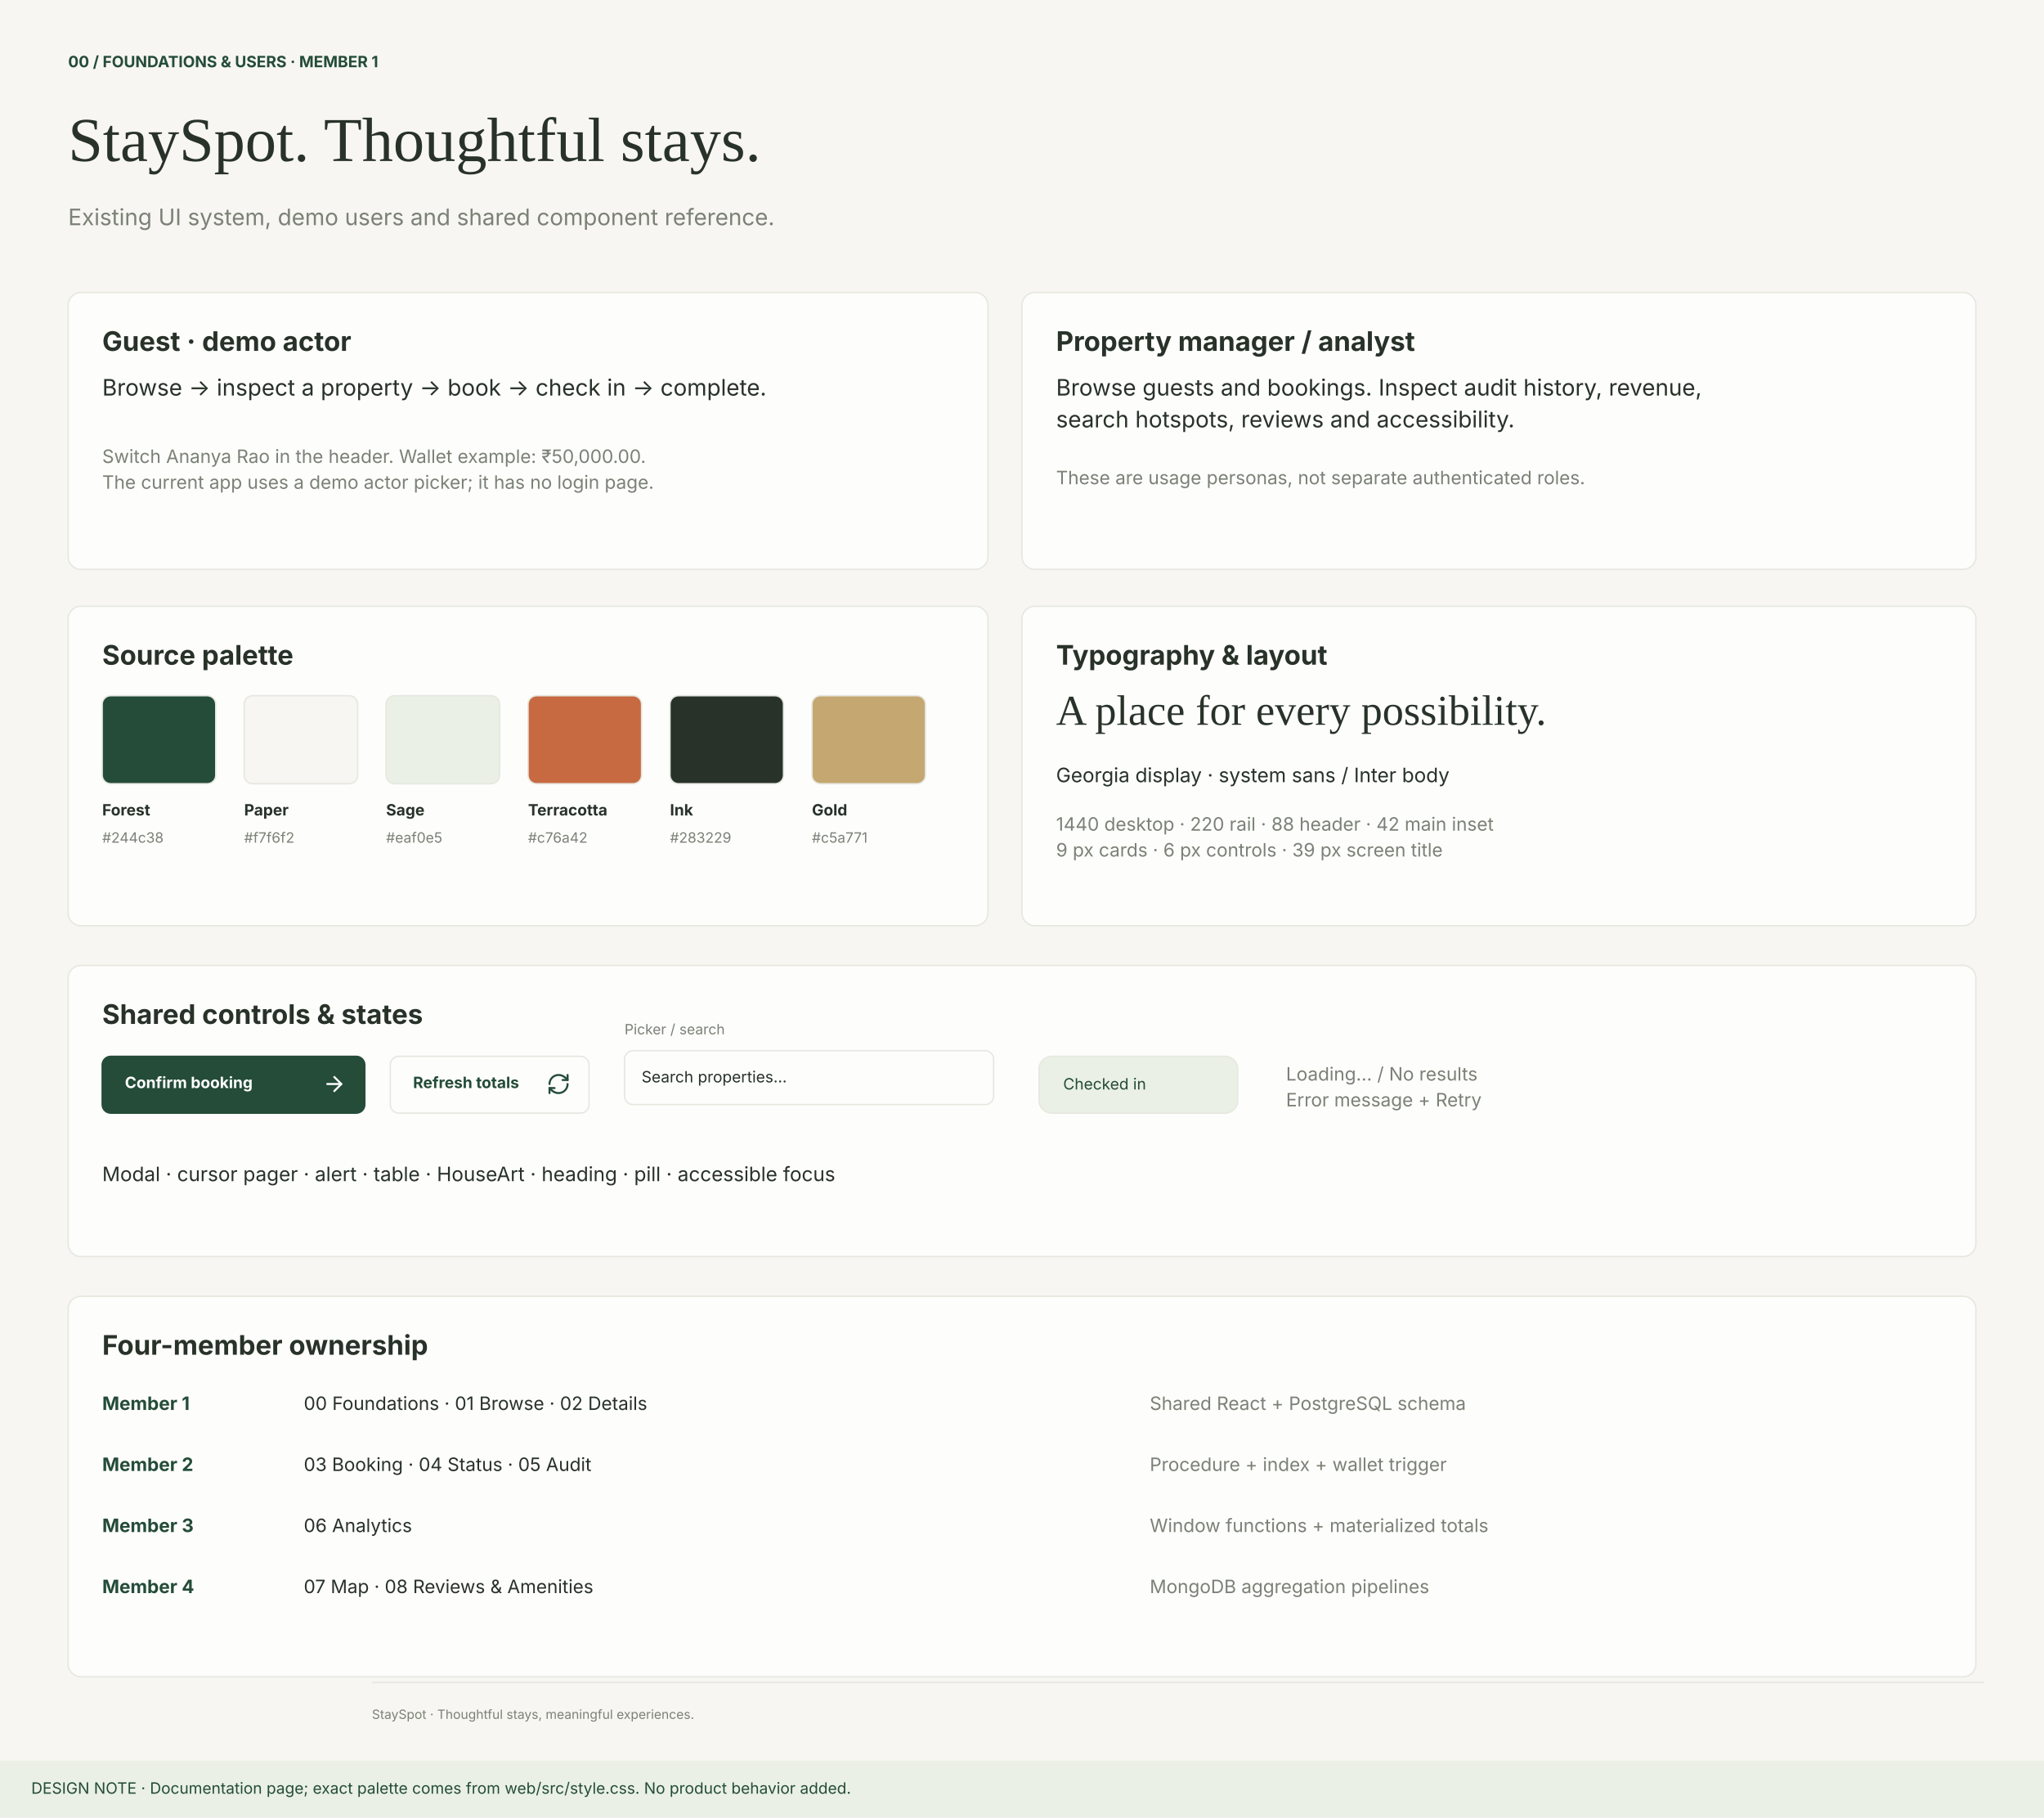
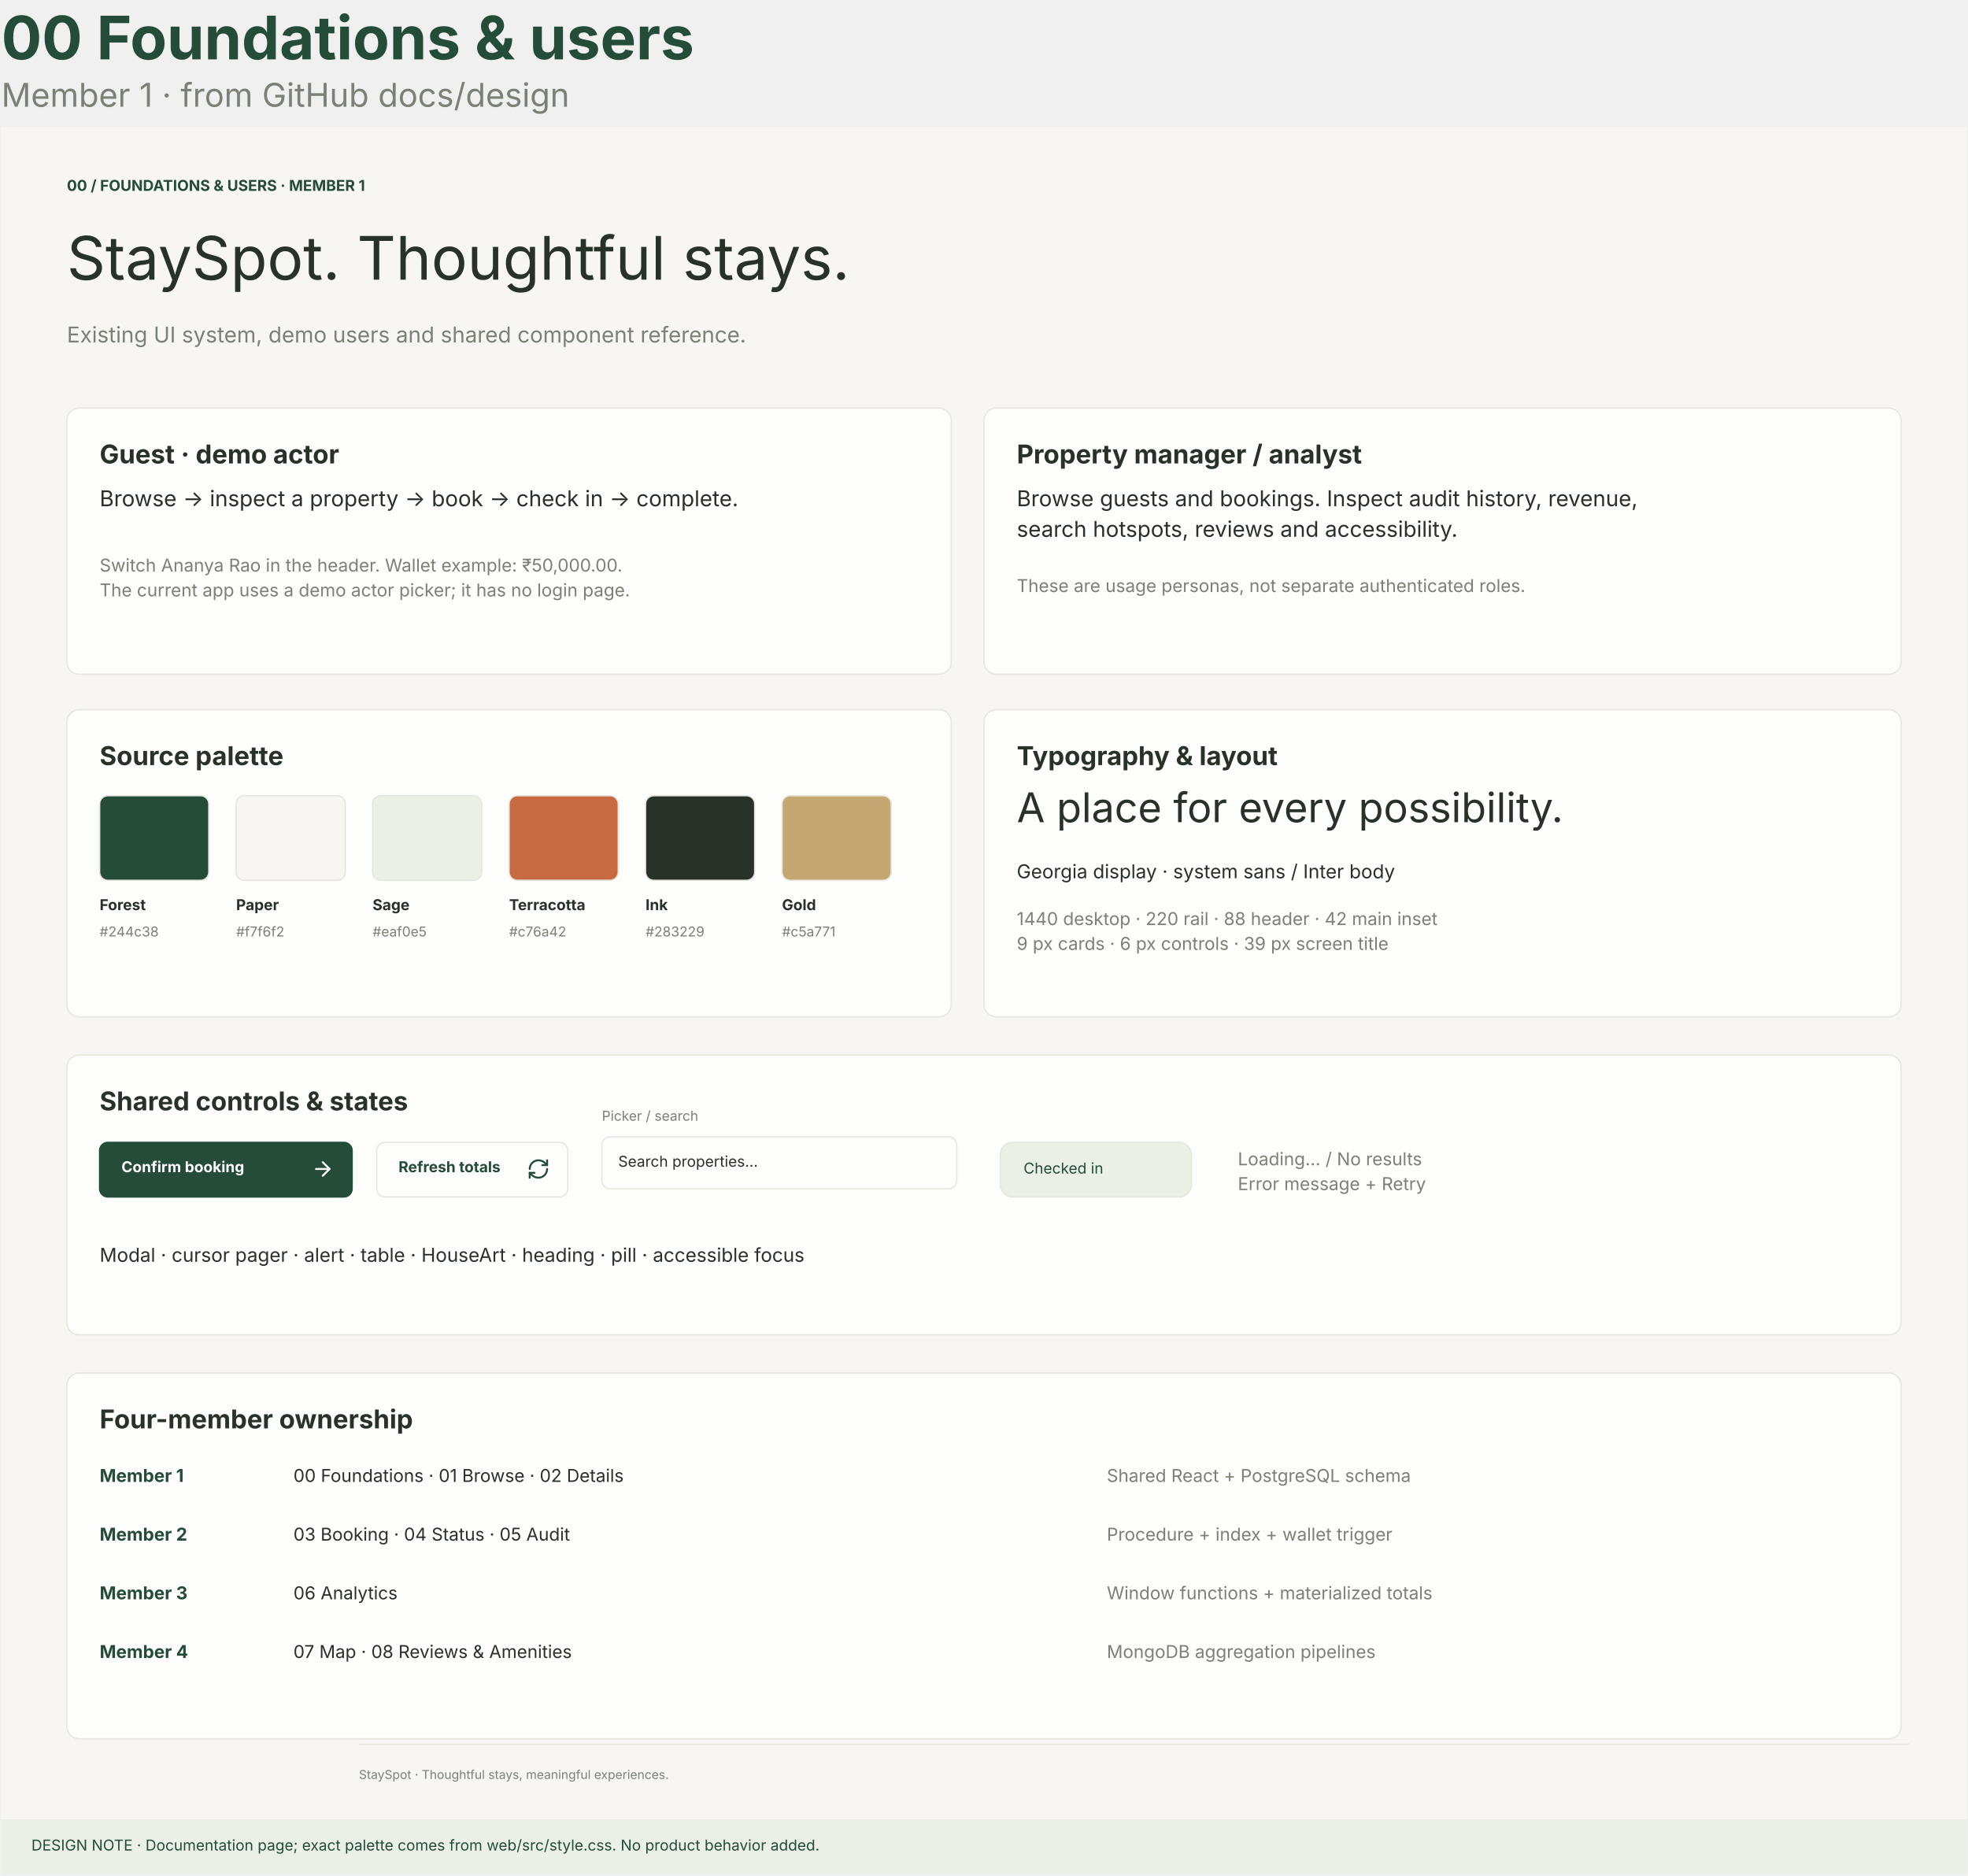
- <svg xmlns="http://www.w3.org/2000/svg" width="1440" height="1280" viewBox="0 0 1440 1280" role="img">
-   <g data-section="shell">
-     <rect x="0" y="0" width="1440" height="1280" rx="0" fill="#f7f6f2" stroke="transparent" opacity="1.0" />
-     <text x="48" y="47.35" font-family="Inter, -apple-system, BlinkMacSystemFont, Segoe UI, Arial, sans-serif" font-size="11" font-weight="700" fill="#244c38">
-       <tspan x="48" dy="0">00 / FOUNDATIONS &amp; USERS · MEMBER 1</tspan>
+ <svg xmlns="http://www.w3.org/2000/svg" width="1442" height="1374" viewBox="-1 17 1442 1374" fill="none">
+   <g id="00 Foundations &amp; users Â· Member 1">
+     <text id="00 Foundations &amp; users" fill="#244C38" style="white-space: pre" xml:space="preserve" font-family="Inter" font-size="44" font-weight="bold" letter-spacing="0em">
+       <tspan x="0" y="60.5">00 Foundations &amp; users</tspan>
    </text>
-     <text x="48" y="113.4" font-family="Georgia, Times New Roman, serif" font-size="44" font-weight="400" fill="#283229">
-       <tspan x="48" dy="0">StaySpot. Thoughtful stays.</tspan>
+     <text id="Member 1 Â· from GitHub docs/design" fill="#7B8176" style="white-space: pre" xml:space="preserve" font-family="Inter" font-size="24" letter-spacing="0em">
+       <tspan x="0" y="95.227">Member 1 · from GitHub docs/design</tspan>
    </text>
-     <text x="48" y="158.6" font-family="Inter, -apple-system, BlinkMacSystemFont, Segoe UI, Arial, sans-serif" font-size="16" font-weight="400" fill="#7b8176">
-       <tspan x="48" dy="0">Existing UI system, demo users and shared component reference.</tspan>
-     </text>
+     <g id="Group">
+       <g id="Group_2">
+         <path id="Vector_2" d="M1440 110H0V1390H1440V110Z" fill="#F7F6F2" />
+         <text id="00 / FOUNDATIONS &amp; USERS Â· MEMBER 1" fill="#244C38" style="white-space: pre" xml:space="preserve" font-family="Inter" font-size="11" font-weight="bold" letter-spacing="0em">
+           <tspan x="48" y="156.85">00 / FOUNDATIONS &amp; USERS · MEMBER 1</tspan>
+         </text>
+         <text id="StaySpot. Thoughtful stays." fill="#283229" style="white-space: pre" xml:space="preserve" font-family="Inter" font-size="44" letter-spacing="0em">
+           <tspan x="48" y="221.9">StaySpot. Thoughtful stays.</tspan>
+         </text>
+         <text id="Existing UI system, demo users and shared component reference." fill="#7B8176" style="white-space: pre" xml:space="preserve" font-family="Inter" font-size="16" letter-spacing="0em">
+           <tspan x="48" y="267.918">Existing UI system, demo users and shared component reference.</tspan>
+         </text>
+       </g>
+       <g id="Group_3">
+         <path id="Vector_3" d="M687 316H57C52.029 316 48 320.029 48 325V502C48 506.971 52.029 511 57 511H687C691.971 511 696 506.971 696 502V325C696 320.029 691.971 316 687 316Z" fill="#FDFDFB" stroke="#E6E8E0" />
+         <text id="Guest Â· demo actor" fill="#283229" style="white-space: pre" xml:space="preserve" font-family="Inter" font-size="19" font-weight="bold" letter-spacing="0em">
+           <tspan x="72" y="356.559">Guest · demo actor</tspan>
+         </text>
+         <text id="Browse â inspect a property â book â check in â complete." fill="#283229" style="white-space: pre" xml:space="preserve" font-family="Inter" font-size="16" letter-spacing="0em">
+           <tspan x="72" y="387.918">Browse → inspect a property → book → check in → complete.</tspan>
+         </text>
+         <g id="Group_4">
+           <text id="Switch Ananya Rao in the header. Wallet example: â¹50,000.00." fill="#7B8176" style="white-space: pre" xml:space="preserve" font-family="Inter" font-size="13" letter-spacing="0em">
+             <tspan x="72" y="435.777">Switch Ananya Rao in the header. Wallet example: ₹50,000.00.</tspan>
+           </text>
+           <text id="The current app uses a demo actor picker; it has no login page." fill="#7B8176" style="white-space: pre" xml:space="preserve" font-family="Inter" font-size="13" letter-spacing="0em">
+             <tspan x="72" y="453.977">The current app uses a demo actor picker; it has no login page.</tspan>
+           </text>
+         </g>
+       </g>
+       <g id="Group_5">
+         <path id="Vector_4" d="M1383 316H729C724.029 316 720 320.029 720 325V502C720 506.971 724.029 511 729 511H1383C1387.97 511 1392 506.971 1392 502V325C1392 320.029 1387.97 316 1383 316Z" fill="#FDFDFB" stroke="#E6E8E0" />
+         <text id="Property manager / analyst" fill="#283229" style="white-space: pre" xml:space="preserve" font-family="Inter" font-size="19" font-weight="bold" letter-spacing="0em">
+           <tspan x="744" y="356.559">Property manager / analyst</tspan>
+         </text>
+         <g id="Group_6">
+           <text id="Browse guests and bookings. Inspect audit history, revenue," fill="#283229" style="white-space: pre" xml:space="preserve" font-family="Inter" font-size="16" letter-spacing="0em">
+             <tspan x="744" y="387.918">Browse guests and bookings. Inspect audit history, revenue,</tspan>
+           </text>
+           <text id="search hotspots, reviews and accessibility." fill="#283229" style="white-space: pre" xml:space="preserve" font-family="Inter" font-size="16" letter-spacing="0em">
+             <tspan x="744" y="410.318">search hotspots, reviews and accessibility.</tspan>
+           </text>
+         </g>
+         <text id="These are usage personas, not separate authenticated roles." fill="#7B8176" style="white-space: pre" xml:space="preserve" font-family="Inter" font-size="13" letter-spacing="0em">
+           <tspan x="744" y="450.777">These are usage personas, not separate authenticated roles.</tspan>
+         </text>
+       </g>
+       <g id="Group_7">
+         <path id="Vector_5" d="M687 537H57C52.029 537 48 541.029 48 546V753C48 757.971 52.029 762 57 762H687C691.971 762 696 757.971 696 753V546C696 541.029 691.971 537 687 537Z" fill="#FDFDFB" stroke="#E6E8E0" />
+         <text id="Source palette" fill="#283229" style="white-space: pre" xml:space="preserve" font-family="Inter" font-size="19" font-weight="bold" letter-spacing="0em">
+           <tspan x="72" y="577.559">Source palette</tspan>
+         </text>
+         <path id="Vector_6" d="M146 600H78C74.686 600 72 602.686 72 606V656C72 659.314 74.686 662 78 662H146C149.314 662 152 659.314 152 656V606C152 602.686 149.314 600 146 600Z" fill="#244C38" stroke="#E6E8E0" />
+         <text id="Forest" fill="#283229" style="white-space: pre" xml:space="preserve" font-family="Inter" font-size="11" font-weight="bold" letter-spacing="0em">
+           <tspan x="72" y="683.85">Forest</tspan>
+         </text>
+         <text id="#244c38" fill="#7B8176" style="white-space: pre" xml:space="preserve" font-family="Inter" font-size="10" letter-spacing="0em">
+           <tspan x="72" y="703.136">#244c38</tspan>
+         </text>
+         <path id="Vector_7" d="M246 600H178C174.686 600 172 602.686 172 606V656C172 659.314 174.686 662 178 662H246C249.314 662 252 659.314 252 656V606C252 602.686 249.314 600 246 600Z" fill="#F7F6F2" stroke="#E6E8E0" />
+         <text id="Paper" fill="#283229" style="white-space: pre" xml:space="preserve" font-family="Inter" font-size="11" font-weight="bold" letter-spacing="0em">
+           <tspan x="172" y="683.85">Paper</tspan>
+         </text>
+         <text id="#f7f6f2" fill="#7B8176" style="white-space: pre" xml:space="preserve" font-family="Inter" font-size="10" letter-spacing="0em">
+           <tspan x="172" y="703.136">#f7f6f2</tspan>
+         </text>
+         <path id="Vector_8" d="M346 600H278C274.686 600 272 602.686 272 606V656C272 659.314 274.686 662 278 662H346C349.314 662 352 659.314 352 656V606C352 602.686 349.314 600 346 600Z" fill="#EAF0E5" stroke="#E6E8E0" />
+         <text id="Sage" fill="#283229" style="white-space: pre" xml:space="preserve" font-family="Inter" font-size="11" font-weight="bold" letter-spacing="0em">
+           <tspan x="272" y="683.85">Sage</tspan>
+         </text>
+         <text id="#eaf0e5" fill="#7B8176" style="white-space: pre" xml:space="preserve" font-family="Inter" font-size="10" letter-spacing="0em">
+           <tspan x="272" y="703.136">#eaf0e5</tspan>
+         </text>
+         <path id="Vector_9" d="M446 600H378C374.686 600 372 602.686 372 606V656C372 659.314 374.686 662 378 662H446C449.314 662 452 659.314 452 656V606C452 602.686 449.314 600 446 600Z" fill="#C76A42" stroke="#E6E8E0" />
+         <text id="Terracotta" fill="#283229" style="white-space: pre" xml:space="preserve" font-family="Inter" font-size="11" font-weight="bold" letter-spacing="0em">
+           <tspan x="372" y="683.85">Terracotta</tspan>
+         </text>
+         <text id="#c76a42" fill="#7B8176" style="white-space: pre" xml:space="preserve" font-family="Inter" font-size="10" letter-spacing="0em">
+           <tspan x="372" y="703.136">#c76a42</tspan>
+         </text>
+         <path id="Vector_10" d="M546 600H478C474.686 600 472 602.686 472 606V656C472 659.314 474.686 662 478 662H546C549.314 662 552 659.314 552 656V606C552 602.686 549.314 600 546 600Z" fill="#283229" stroke="#E6E8E0" />
+         <text id="Ink" fill="#283229" style="white-space: pre" xml:space="preserve" font-family="Inter" font-size="11" font-weight="bold" letter-spacing="0em">
+           <tspan x="472" y="683.85">Ink</tspan>
+         </text>
+         <text id="#283229" fill="#7B8176" style="white-space: pre" xml:space="preserve" font-family="Inter" font-size="10" letter-spacing="0em">
+           <tspan x="472" y="703.136">#283229</tspan>
+         </text>
+         <path id="Vector_11" d="M646 600H578C574.686 600 572 602.686 572 606V656C572 659.314 574.686 662 578 662H646C649.314 662 652 659.314 652 656V606C652 602.686 649.314 600 646 600Z" fill="#C5A771" stroke="#E6E8E0" />
+         <text id="Gold" fill="#283229" style="white-space: pre" xml:space="preserve" font-family="Inter" font-size="11" font-weight="bold" letter-spacing="0em">
+           <tspan x="572" y="683.85">Gold</tspan>
+         </text>
+         <text id="#c5a771" fill="#7B8176" style="white-space: pre" xml:space="preserve" font-family="Inter" font-size="10" letter-spacing="0em">
+           <tspan x="572" y="703.136">#c5a771</tspan>
+         </text>
+       </g>
+       <g id="Group_8">
+         <path id="Vector_12" d="M1383 537H729C724.029 537 720 541.029 720 546V753C720 757.971 724.029 762 729 762H1383C1387.97 762 1392 757.971 1392 753V546C1392 541.029 1387.97 537 1383 537Z" fill="#FDFDFB" stroke="#E6E8E0" />
+         <text id="Typography &amp; layout" fill="#283229" style="white-space: pre" xml:space="preserve" font-family="Inter" font-size="19" font-weight="bold" letter-spacing="0em">
+           <tspan x="744" y="577.559">Typography &amp; layout</tspan>
+         </text>
+         <text id="A place for every possibility." fill="#283229" style="white-space: pre" xml:space="preserve" font-family="Inter" font-size="30" letter-spacing="0em">
+           <tspan x="744" y="619.409">A place for every possibility.</tspan>
+         </text>
+         <text id="Georgia display Â· system sans / Inter body" fill="#283229" style="white-space: pre" xml:space="preserve" font-family="Inter" font-size="14" letter-spacing="0em">
+           <tspan x="744" y="660.491">Georgia display · system sans / Inter body</tspan>
+         </text>
+         <g id="Group_9">
+           <text id="1440 desktop Â· 220 rail Â· 88 header Â· 42 main inset" fill="#7B8176" style="white-space: pre" xml:space="preserve" font-family="Inter" font-size="13" letter-spacing="0em">
+             <tspan x="744" y="694.777">1440 desktop · 220 rail · 88 header · 42 main inset</tspan>
+           </text>
+           <text id="9 px cards Â· 6 px controls Â· 39 px screen title" fill="#7B8176" style="white-space: pre" xml:space="preserve" font-family="Inter" font-size="13" letter-spacing="0em">
+             <tspan x="744" y="712.977">9 px cards · 6 px controls · 39 px screen title</tspan>
+           </text>
+         </g>
+       </g>
+       <g id="Group_10">
+         <path id="Vector_13" d="M1383 790H57C52.029 790 48 794.029 48 799V986C48 990.971 52.029 995 57 995H1383C1387.97 995 1392 990.971 1392 986V799C1392 794.029 1387.97 790 1383 790Z" fill="#FDFDFB" stroke="#E6E8E0" />
+         <text id="Shared controls &amp; states" fill="#283229" style="white-space: pre" xml:space="preserve" font-family="Inter" font-size="19" font-weight="bold" letter-spacing="0em">
+           <tspan x="72" y="830.559">Shared controls &amp; states</tspan>
+         </text>
+         <path id="Vector_14" d="M251 854H78C74.686 854 72 856.686 72 860V888C72 891.314 74.686 894 78 894H251C254.314 894 257 891.314 257 888V860C257 856.686 254.314 854 251 854Z" fill="#244C38" stroke="#244C38" />
+         <text id="Confirm booking" fill="white" style="white-space: pre" xml:space="preserve" font-family="Inter" font-size="11" font-weight="bold" letter-spacing="0em">
+           <tspan x="88" y="875.85">Confirm booking</tspan>
+         </text>
+         <g id="Frame">
+           <path id="Vector_15" d="M230.542 873.5H240.458" stroke="white" stroke-width="1.417" stroke-linecap="round" stroke-linejoin="round" />
+           <path id="Vector_16" d="M235.5 868.542L240.458 873.5L235.5 878.458" stroke="white" stroke-width="1.417" stroke-linecap="round" stroke-linejoin="round" />
+         </g>
+         <path id="Vector_17" d="M409 854H281C277.686 854 275 856.686 275 860V888C275 891.314 277.686 894 281 894H409C412.314 894 415 891.314 415 888V860C415 856.686 412.314 854 409 854Z" fill="#FDFDFB" stroke="#E6E8E0" />
+         <text id="Refresh totals" fill="#244C38" style="white-space: pre" xml:space="preserve" font-family="Inter" font-size="11" font-weight="bold" letter-spacing="0em">
+           <tspan x="291" y="875.85">Refresh totals</tspan>
+         </text>
+         <g id="Frame_2">
+           <path id="Vector_18" d="M387.125 873.5C387.125 871.809 387.797 870.188 388.992 868.992C390.188 867.797 391.809 867.125 393.5 867.125C395.282 867.132 396.993 867.827 398.274 869.066L399.875 870.667" stroke="#244C38" stroke-width="1.417" stroke-linecap="round" stroke-linejoin="round" />
+           <path id="Vector_19" d="M399.875 867.125V870.667H396.333" stroke="#244C38" stroke-width="1.417" stroke-linecap="round" stroke-linejoin="round" />
+           <path id="Vector_20" d="M399.875 873.5C399.875 875.191 399.203 876.812 398.008 878.008C396.812 879.203 395.191 879.875 393.5 879.875C391.718 879.868 390.007 879.173 388.726 877.934L387.125 876.333" stroke="#244C38" stroke-width="1.417" stroke-linecap="round" stroke-linejoin="round" />
+           <path id="Vector_21" d="M390.667 876.333H387.125V879.875" stroke="#244C38" stroke-width="1.417" stroke-linecap="round" stroke-linejoin="round" />
+         </g>
+         <text id="Picker / search" fill="#7B8176" style="white-space: pre" xml:space="preserve" font-family="Inter" font-size="10" letter-spacing="0em">
+           <tspan x="440" y="838.136">Picker / search</tspan>
+         </text>
+         <path id="Vector_22" d="M694 850H446C442.686 850 440 852.686 440 856V882C440 885.314 442.686 888 446 888H694C697.314 888 700 885.314 700 882V856C700 852.686 697.314 850 694 850Z" fill="#FDFDFB" stroke="#E6E8E0" />
+         <text id="Search propertiesâ¦" fill="#283229" style="white-space: pre" xml:space="preserve" font-family="Inter" font-size="11" letter-spacing="0em">
+           <tspan x="452" y="871.85">Search properties…</tspan>
+         </text>
+         <path id="Vector_23" d="M863 854H741C736.029 854 732 858.029 732 863V885C732 889.971 736.029 894 741 894H863C867.971 894 872 889.971 872 885V863C872 858.029 867.971 854 863 854Z" fill="#EAF0E5" stroke="#E6E8E0" />
+         <text id="Checked in" fill="#244C38" style="white-space: pre" xml:space="preserve" font-family="Inter" font-size="11" letter-spacing="0em">
+           <tspan x="749" y="876.85">Checked in</tspan>
+         </text>
+         <g id="Group_11">
+           <text id="Loadingâ¦ / No results" fill="#7B8176" style="white-space: pre" xml:space="preserve" font-family="Inter" font-size="13" letter-spacing="0em">
+             <tspan x="906" y="870.777">Loading… / No results</tspan>
+           </text>
+           <text id="Error message + Retry" fill="#7B8176" style="white-space: pre" xml:space="preserve" font-family="Inter" font-size="13" letter-spacing="0em">
+             <tspan x="906" y="888.977">Error message + Retry</tspan>
+           </text>
+         </g>
+         <text id="Modal Â· cursor pager Â· alert Â· table Â· HouseArt Â· heading Â· pill Â· accessible focus" fill="#283229" style="white-space: pre" xml:space="preserve" font-family="Inter" font-size="14" letter-spacing="0em">
+           <tspan x="72" y="941.491">Modal · cursor pager · alert · table · HouseArt · heading · pill · accessible focus</tspan>
+         </text>
+       </g>
+       <g id="Group_12">
+         <path id="Vector_24" d="M1383 1023H57C52.029 1023 48 1027.03 48 1032V1282C48 1286.97 52.029 1291 57 1291H1383C1387.97 1291 1392 1286.97 1392 1282V1032C1392 1027.03 1387.97 1023 1383 1023Z" fill="#FDFDFB" stroke="#E6E8E0" />
+         <text id="Four-member ownership" fill="#283229" style="white-space: pre" xml:space="preserve" font-family="Inter" font-size="19" font-weight="bold" letter-spacing="0em">
+           <tspan x="72" y="1063.56">Four-member ownership</tspan>
+         </text>
+         <text id="Member 1" fill="#244C38" style="white-space: pre" xml:space="preserve" font-family="Inter" font-size="13" font-weight="bold" letter-spacing="0em">
+           <tspan x="72" y="1102.78">Member 1</tspan>
+         </text>
+         <text id="00 Foundations Â· 01 Browse Â· 02 Details" fill="#283229" style="white-space: pre" xml:space="preserve" font-family="Inter" font-size="13" letter-spacing="0em">
+           <tspan x="214" y="1102.78">00 Foundations · 01 Browse · 02 Details</tspan>
+         </text>
+         <text id="Shared React + PostgreSQL schema" fill="#7B8176" style="white-space: pre" xml:space="preserve" font-family="Inter" font-size="13" letter-spacing="0em">
+           <tspan x="810" y="1102.78">Shared React + PostgreSQL schema</tspan>
+         </text>
+         <text id="Member 2" fill="#244C38" style="white-space: pre" xml:space="preserve" font-family="Inter" font-size="13" font-weight="bold" letter-spacing="0em">
+           <tspan x="72" y="1145.78">Member 2</tspan>
+         </text>
+         <text id="03 Booking Â· 04 Status Â· 05 Audit" fill="#283229" style="white-space: pre" xml:space="preserve" font-family="Inter" font-size="13" letter-spacing="0em">
+           <tspan x="214" y="1145.78">03 Booking · 04 Status · 05 Audit</tspan>
+         </text>
+         <text id="Procedure + index + wallet trigger" fill="#7B8176" style="white-space: pre" xml:space="preserve" font-family="Inter" font-size="13" letter-spacing="0em">
+           <tspan x="810" y="1145.78">Procedure + index + wallet trigger</tspan>
+         </text>
+         <text id="Member 3" fill="#244C38" style="white-space: pre" xml:space="preserve" font-family="Inter" font-size="13" font-weight="bold" letter-spacing="0em">
+           <tspan x="72" y="1188.78">Member 3</tspan>
+         </text>
+         <text id="06 Analytics" fill="#283229" style="white-space: pre" xml:space="preserve" font-family="Inter" font-size="13" letter-spacing="0em">
+           <tspan x="214" y="1188.78">06 Analytics</tspan>
+         </text>
+         <text id="Window functions + materialized totals" fill="#7B8176" style="white-space: pre" xml:space="preserve" font-family="Inter" font-size="13" letter-spacing="0em">
+           <tspan x="810" y="1188.78">Window functions + materialized totals</tspan>
+         </text>
+         <text id="Member 4" fill="#244C38" style="white-space: pre" xml:space="preserve" font-family="Inter" font-size="13" font-weight="bold" letter-spacing="0em">
+           <tspan x="72" y="1231.78">Member 4</tspan>
+         </text>
+         <text id="07 Map Â· 08 Reviews &amp; Amenities" fill="#283229" style="white-space: pre" xml:space="preserve" font-family="Inter" font-size="13" letter-spacing="0em">
+           <tspan x="214" y="1231.78">07 Map · 08 Reviews &amp; Amenities</tspan>
+         </text>
+         <text id="MongoDB aggregation pipelines" fill="#7B8176" style="white-space: pre" xml:space="preserve" font-family="Inter" font-size="13" letter-spacing="0em">
+           <tspan x="810" y="1231.78">MongoDB aggregation pipelines</tspan>
+         </text>
+       </g>
+       <g id="Group_13">
+         <path id="Vector_25" d="M262 1295H1398" stroke="#E6E8E0" />
+         <text id="StaySpot Â· Thoughtful stays, meaningful experiences." fill="#7B8176" style="white-space: pre" xml:space="preserve" font-family="Inter" font-size="9" letter-spacing="0em">
+           <tspan x="262" y="1320.42">StaySpot · Thoughtful stays, meaningful experiences.</tspan>
+         </text>
+         <path id="Vector_26" d="M1440 1350H0V1390H1440V1350Z" fill="#EAF0E5" />
+         <text id="DESIGN NOTE Â· Documentation page; exact palette comes from web/src/style.css. No product behavior added." fill="#244C38" style="white-space: pre" xml:space="preserve" font-family="Inter" font-size="11" letter-spacing="0em">
+           <tspan x="22" y="1372.85">DESIGN NOTE · Documentation page; exact palette comes from web/src/style.css. No product behavior added.</tspan>
+         </text>
+       </g>
+     </g>
  </g>
-   <g data-section="guest-role">
-     <rect x="48" y="206" width="648" height="195" rx="9" fill="#fdfdfb" stroke="#e6e8e0" opacity="1.0" />
-     <text x="72" y="247.15" font-family="Inter, -apple-system, BlinkMacSystemFont, Segoe UI, Arial, sans-serif" font-size="19" font-weight="700" fill="#283229">
-       <tspan x="72" dy="0">Guest · demo actor</tspan>
-     </text>
-     <text x="72" y="278.6" font-family="Inter, -apple-system, BlinkMacSystemFont, Segoe UI, Arial, sans-serif" font-size="16" font-weight="400" fill="#283229">
-       <tspan x="72" dy="0">Browse → inspect a property → book → check in → complete.</tspan>
-     </text>
-     <text x="72" y="326.05" font-family="Inter, -apple-system, BlinkMacSystemFont, Segoe UI, Arial, sans-serif" font-size="13" font-weight="400" fill="#7b8176">
-       <tspan x="72" dy="0">Switch Ananya Rao in the header. Wallet example: ₹50,000.00.</tspan>
-       <tspan x="72" dy="18.2">The current app uses a demo actor picker; it has no login page.</tspan>
-     </text>
-   </g>
-   <g data-section="manager-role">
-     <rect x="720" y="206" width="672" height="195" rx="9" fill="#fdfdfb" stroke="#e6e8e0" opacity="1.0" />
-     <text x="744" y="247.15" font-family="Inter, -apple-system, BlinkMacSystemFont, Segoe UI, Arial, sans-serif" font-size="19" font-weight="700" fill="#283229">
-       <tspan x="744" dy="0">Property manager / analyst</tspan>
-     </text>
-     <text x="744" y="278.6" font-family="Inter, -apple-system, BlinkMacSystemFont, Segoe UI, Arial, sans-serif" font-size="16" font-weight="400" fill="#283229">
-       <tspan x="744" dy="0">Browse guests and bookings. Inspect audit history, revenue,</tspan>
-       <tspan x="744" dy="22.4">search hotspots, reviews and accessibility.</tspan>
-     </text>
-     <text x="744" y="341.05" font-family="Inter, -apple-system, BlinkMacSystemFont, Segoe UI, Arial, sans-serif" font-size="13" font-weight="400" fill="#7b8176">
-       <tspan x="744" dy="0">These are usage personas, not separate authenticated roles.</tspan>
-     </text>
-   </g>
-   <g data-section="palette">
-     <rect x="48" y="427" width="648" height="225" rx="9" fill="#fdfdfb" stroke="#e6e8e0" opacity="1.0" />
-     <text x="72" y="468.15" font-family="Inter, -apple-system, BlinkMacSystemFont, Segoe UI, Arial, sans-serif" font-size="19" font-weight="700" fill="#283229">
-       <tspan x="72" dy="0">Source palette</tspan>
-     </text>
-     <rect x="72" y="490" width="80" height="62" rx="6" fill="#244c38" stroke="#e6e8e0" opacity="1.0" />
-     <text x="72" y="574.35" font-family="Inter, -apple-system, BlinkMacSystemFont, Segoe UI, Arial, sans-serif" font-size="11" font-weight="700" fill="#283229">
-       <tspan x="72" dy="0">Forest</tspan>
-     </text>
-     <text x="72" y="593.5" font-family="Inter, -apple-system, BlinkMacSystemFont, Segoe UI, Arial, sans-serif" font-size="10" font-weight="400" fill="#7b8176">
-       <tspan x="72" dy="0">#244c38</tspan>
-     </text>
-     <rect x="172" y="490" width="80" height="62" rx="6" fill="#f7f6f2" stroke="#e6e8e0" opacity="1.0" />
-     <text x="172" y="574.35" font-family="Inter, -apple-system, BlinkMacSystemFont, Segoe UI, Arial, sans-serif" font-size="11" font-weight="700" fill="#283229">
-       <tspan x="172" dy="0">Paper</tspan>
-     </text>
-     <text x="172" y="593.5" font-family="Inter, -apple-system, BlinkMacSystemFont, Segoe UI, Arial, sans-serif" font-size="10" font-weight="400" fill="#7b8176">
-       <tspan x="172" dy="0">#f7f6f2</tspan>
-     </text>
-     <rect x="272" y="490" width="80" height="62" rx="6" fill="#eaf0e5" stroke="#e6e8e0" opacity="1.0" />
-     <text x="272" y="574.35" font-family="Inter, -apple-system, BlinkMacSystemFont, Segoe UI, Arial, sans-serif" font-size="11" font-weight="700" fill="#283229">
-       <tspan x="272" dy="0">Sage</tspan>
-     </text>
-     <text x="272" y="593.5" font-family="Inter, -apple-system, BlinkMacSystemFont, Segoe UI, Arial, sans-serif" font-size="10" font-weight="400" fill="#7b8176">
-       <tspan x="272" dy="0">#eaf0e5</tspan>
-     </text>
-     <rect x="372" y="490" width="80" height="62" rx="6" fill="#c76a42" stroke="#e6e8e0" opacity="1.0" />
-     <text x="372" y="574.35" font-family="Inter, -apple-system, BlinkMacSystemFont, Segoe UI, Arial, sans-serif" font-size="11" font-weight="700" fill="#283229">
-       <tspan x="372" dy="0">Terracotta</tspan>
-     </text>
-     <text x="372" y="593.5" font-family="Inter, -apple-system, BlinkMacSystemFont, Segoe UI, Arial, sans-serif" font-size="10" font-weight="400" fill="#7b8176">
-       <tspan x="372" dy="0">#c76a42</tspan>
-     </text>
-     <rect x="472" y="490" width="80" height="62" rx="6" fill="#283229" stroke="#e6e8e0" opacity="1.0" />
-     <text x="472" y="574.35" font-family="Inter, -apple-system, BlinkMacSystemFont, Segoe UI, Arial, sans-serif" font-size="11" font-weight="700" fill="#283229">
-       <tspan x="472" dy="0">Ink</tspan>
-     </text>
-     <text x="472" y="593.5" font-family="Inter, -apple-system, BlinkMacSystemFont, Segoe UI, Arial, sans-serif" font-size="10" font-weight="400" fill="#7b8176">
-       <tspan x="472" dy="0">#283229</tspan>
-     </text>
-     <rect x="572" y="490" width="80" height="62" rx="6" fill="#c5a771" stroke="#e6e8e0" opacity="1.0" />
-     <text x="572" y="574.35" font-family="Inter, -apple-system, BlinkMacSystemFont, Segoe UI, Arial, sans-serif" font-size="11" font-weight="700" fill="#283229">
-       <tspan x="572" dy="0">Gold</tspan>
-     </text>
-     <text x="572" y="593.5" font-family="Inter, -apple-system, BlinkMacSystemFont, Segoe UI, Arial, sans-serif" font-size="10" font-weight="400" fill="#7b8176">
-       <tspan x="572" dy="0">#c5a771</tspan>
-     </text>
-   </g>
-   <g data-section="typography">
-     <rect x="720" y="427" width="672" height="225" rx="9" fill="#fdfdfb" stroke="#e6e8e0" opacity="1.0" />
-     <text x="744" y="468.15" font-family="Inter, -apple-system, BlinkMacSystemFont, Segoe UI, Arial, sans-serif" font-size="19" font-weight="700" fill="#283229">
-       <tspan x="744" dy="0">Typography &amp; layout</tspan>
-     </text>
-     <text x="744" y="510.5" font-family="Georgia, Times New Roman, serif" font-size="30" font-weight="400" fill="#283229">
-       <tspan x="744" dy="0">A place for every possibility.</tspan>
-     </text>
-     <text x="744" y="550.9" font-family="Inter, -apple-system, BlinkMacSystemFont, Segoe UI, Arial, sans-serif" font-size="14" font-weight="400" fill="#283229">
-       <tspan x="744" dy="0">Georgia display · system sans / Inter body</tspan>
-     </text>
-     <text x="744" y="585.05" font-family="Inter, -apple-system, BlinkMacSystemFont, Segoe UI, Arial, sans-serif" font-size="13" font-weight="400" fill="#7b8176">
-       <tspan x="744" dy="0">1440 desktop · 220 rail · 88 header · 42 main inset</tspan>
-       <tspan x="744" dy="18.2">9 px cards · 6 px controls · 39 px screen title</tspan>
-     </text>
-   </g>
-   <g data-section="shared-controls">
-     <rect x="48" y="680" width="1344" height="205" rx="9" fill="#fdfdfb" stroke="#e6e8e0" opacity="1.0" />
-     <text x="72" y="721.15" font-family="Inter, -apple-system, BlinkMacSystemFont, Segoe UI, Arial, sans-serif" font-size="19" font-weight="700" fill="#283229">
-       <tspan x="72" dy="0">Shared controls &amp; states</tspan>
-     </text>
-     <rect x="72" y="744" width="185" height="40" rx="6" fill="#244c38" stroke="#244c38" opacity="1.0" />
-     <text x="88" y="766.35" font-family="Inter, -apple-system, BlinkMacSystemFont, Segoe UI, Arial, sans-serif" font-size="11" font-weight="700" fill="#ffffff">
-       <tspan x="88" dy="0">Confirm booking</tspan>
-     </text>
-     <svg x="227" y="755" width="17" height="17" preserveAspectRatio="none" viewBox="0 0 24 24" fill="none" stroke="#ffffff" stroke-width="2" stroke-linecap="round" stroke-linejoin="round" class="lucide lucide-arrow-right">
-       <path d="M5 12h14" />
-       <path d="m12 5 7 7-7 7" />
-     </svg>
-     <rect x="275" y="744" width="140" height="40" rx="6" fill="#fdfdfb" stroke="#e6e8e0" opacity="1.0" />
-     <text x="291" y="766.35" font-family="Inter, -apple-system, BlinkMacSystemFont, Segoe UI, Arial, sans-serif" font-size="11" font-weight="700" fill="#244c38">
-       <tspan x="291" dy="0">Refresh totals</tspan>
-     </text>
-     <svg x="385" y="755" width="17" height="17" preserveAspectRatio="none" viewBox="0 0 24 24" fill="none" stroke="#244c38" stroke-width="2" stroke-linecap="round" stroke-linejoin="round" class="lucide lucide-refresh-cw">
-       <path d="M3 12a9 9 0 0 1 9-9 9.75 9.75 0 0 1 6.74 2.74L21 8" />
-       <path d="M21 3v5h-5" />
-       <path d="M21 12a9 9 0 0 1-9 9 9.75 9.75 0 0 1-6.74-2.74L3 16" />
-       <path d="M8 16H3v5" />
-     </svg>
-     <text x="440" y="728.5" font-family="Inter, -apple-system, BlinkMacSystemFont, Segoe UI, Arial, sans-serif" font-size="10" font-weight="400" fill="#7b8176">
-       <tspan x="440" dy="0">Picker / search</tspan>
-     </text>
-     <rect x="440" y="740" width="260" height="38" rx="6" fill="#fdfdfb" stroke="#e6e8e0" opacity="1.0" />
-     <text x="452" y="762.35" font-family="Inter, -apple-system, BlinkMacSystemFont, Segoe UI, Arial, sans-serif" font-size="11" font-weight="400" fill="#283229">
-       <tspan x="452" dy="0">Search properties…</tspan>
-     </text>
-     <rect x="732" y="744" width="140" height="40" rx="9" fill="#eaf0e5" stroke="#e6e8e0" opacity="1.0" />
-     <text x="749" y="767.35" font-family="Inter, -apple-system, BlinkMacSystemFont, Segoe UI, Arial, sans-serif" font-size="11" font-weight="400" fill="#244c38">
-       <tspan x="749" dy="0">Checked in</tspan>
-     </text>
-     <text x="906" y="761.05" font-family="Inter, -apple-system, BlinkMacSystemFont, Segoe UI, Arial, sans-serif" font-size="13" font-weight="400" fill="#7b8176">
-       <tspan x="906" dy="0">Loading…    /    No results</tspan>
-       <tspan x="906" dy="18.2">Error message + Retry</tspan>
-     </text>
-     <text x="72" y="831.9" font-family="Inter, -apple-system, BlinkMacSystemFont, Segoe UI, Arial, sans-serif" font-size="14" font-weight="400" fill="#283229">
-       <tspan x="72" dy="0">Modal · cursor pager · alert · table · HouseArt · heading · pill · accessible focus</tspan>
-     </text>
-   </g>
-   <g data-section="ownership">
-     <rect x="48" y="913" width="1344" height="268" rx="9" fill="#fdfdfb" stroke="#e6e8e0" opacity="1.0" />
-     <text x="72" y="954.15" font-family="Inter, -apple-system, BlinkMacSystemFont, Segoe UI, Arial, sans-serif" font-size="19" font-weight="700" fill="#283229">
-       <tspan x="72" dy="0">Four-member ownership</tspan>
-     </text>
-     <text x="72" y="993.05" font-family="Inter, -apple-system, BlinkMacSystemFont, Segoe UI, Arial, sans-serif" font-size="13" font-weight="700" fill="#244c38">
-       <tspan x="72" dy="0">Member 1</tspan>
-     </text>
-     <text x="214" y="993.05" font-family="Inter, -apple-system, BlinkMacSystemFont, Segoe UI, Arial, sans-serif" font-size="13" font-weight="400" fill="#283229">
-       <tspan x="214" dy="0">00 Foundations · 01 Browse · 02 Details</tspan>
-     </text>
-     <text x="810" y="993.05" font-family="Inter, -apple-system, BlinkMacSystemFont, Segoe UI, Arial, sans-serif" font-size="13" font-weight="400" fill="#7b8176">
-       <tspan x="810" dy="0">Shared React + PostgreSQL schema</tspan>
-     </text>
-     <text x="72" y="1036.05" font-family="Inter, -apple-system, BlinkMacSystemFont, Segoe UI, Arial, sans-serif" font-size="13" font-weight="700" fill="#244c38">
-       <tspan x="72" dy="0">Member 2</tspan>
-     </text>
-     <text x="214" y="1036.05" font-family="Inter, -apple-system, BlinkMacSystemFont, Segoe UI, Arial, sans-serif" font-size="13" font-weight="400" fill="#283229">
-       <tspan x="214" dy="0">03 Booking · 04 Status · 05 Audit</tspan>
-     </text>
-     <text x="810" y="1036.05" font-family="Inter, -apple-system, BlinkMacSystemFont, Segoe UI, Arial, sans-serif" font-size="13" font-weight="400" fill="#7b8176">
-       <tspan x="810" dy="0">Procedure + index + wallet trigger</tspan>
-     </text>
-     <text x="72" y="1079.05" font-family="Inter, -apple-system, BlinkMacSystemFont, Segoe UI, Arial, sans-serif" font-size="13" font-weight="700" fill="#244c38">
-       <tspan x="72" dy="0">Member 3</tspan>
-     </text>
-     <text x="214" y="1079.05" font-family="Inter, -apple-system, BlinkMacSystemFont, Segoe UI, Arial, sans-serif" font-size="13" font-weight="400" fill="#283229">
-       <tspan x="214" dy="0">06 Analytics</tspan>
-     </text>
-     <text x="810" y="1079.05" font-family="Inter, -apple-system, BlinkMacSystemFont, Segoe UI, Arial, sans-serif" font-size="13" font-weight="400" fill="#7b8176">
-       <tspan x="810" dy="0">Window functions + materialized totals</tspan>
-     </text>
-     <text x="72" y="1122.05" font-family="Inter, -apple-system, BlinkMacSystemFont, Segoe UI, Arial, sans-serif" font-size="13" font-weight="700" fill="#244c38">
-       <tspan x="72" dy="0">Member 4</tspan>
-     </text>
-     <text x="214" y="1122.05" font-family="Inter, -apple-system, BlinkMacSystemFont, Segoe UI, Arial, sans-serif" font-size="13" font-weight="400" fill="#283229">
-       <tspan x="214" dy="0">07 Map · 08 Reviews &amp; Amenities</tspan>
-     </text>
-     <text x="810" y="1122.05" font-family="Inter, -apple-system, BlinkMacSystemFont, Segoe UI, Arial, sans-serif" font-size="13" font-weight="400" fill="#7b8176">
-       <tspan x="810" dy="0">MongoDB aggregation pipelines</tspan>
-     </text>
-   </g>
-   <g data-section="assignment-notes">
-     <polyline points="262,1185 1398,1185" fill="none" stroke="#e6e8e0" stroke-width="1" />
-     <text x="262" y="1210.65" font-family="Inter, -apple-system, BlinkMacSystemFont, Segoe UI, Arial, sans-serif" font-size="9" font-weight="400" fill="#7b8176">
-       <tspan x="262" dy="0">StaySpot · Thoughtful stays, meaningful experiences.</tspan>
-     </text>
-     <rect x="0" y="1240" width="1440" height="40" rx="0" fill="#eaf0e5" stroke="transparent" opacity="1.0" />
-     <text x="22" y="1263.35" font-family="Inter, -apple-system, BlinkMacSystemFont, Segoe UI, Arial, sans-serif" font-size="11" font-weight="400" fill="#244c38">
-       <tspan x="22" dy="0">DESIGN NOTE · Documentation page; exact palette comes from web/src/style.css. No product behavior added.</tspan>
-     </text>
-   </g>
+   <defs>
+     <clipPath id="clip0_6_3">
+       <rect width="6360" height="6160" fill="white" />
+     </clipPath>
+     <clipPath id="clip1_6_3">
+       <rect width="570" height="237" fill="white" transform="translate(4090 374)" />
+     </clipPath>
+     <clipPath id="clip2_6_3">
+       <rect width="259" height="135" fill="white" transform="translate(3547 713)" />
+     </clipPath>
+     <clipPath id="clip3_6_3">
+       <rect width="259" height="135" fill="white" transform="translate(3836 713)" />
+     </clipPath>
+     <clipPath id="clip4_6_3">
+       <rect width="259" height="135" fill="white" transform="translate(4125 713)" />
+     </clipPath>
+     <clipPath id="clip5_6_3">
+       <rect width="259" height="135" fill="white" transform="translate(4414 713)" />
+     </clipPath>
+     <clipPath id="clip6_6_3">
+       <rect width="259" height="135" fill="white" transform="translate(3547 964)" />
+     </clipPath>
+     <clipPath id="clip7_6_3">
+       <rect width="259" height="135" fill="white" transform="translate(3836 964)" />
+     </clipPath>
+     <clipPath id="clip8_6_3">
+       <rect width="259" height="135" fill="white" transform="translate(4125 964)" />
+     </clipPath>
+     <clipPath id="clip9_6_3">
+       <rect width="259" height="135" fill="white" transform="translate(4414 964)" />
+     </clipPath>
+     <clipPath id="clip10_6_3">
+       <rect width="570" height="237" fill="white" transform="translate(810 1964)" />
+     </clipPath>
+     <clipPath id="clip11_6_3">
+       <rect width="259" height="135" fill="white" transform="translate(267 2303)" />
+     </clipPath>
+     <clipPath id="clip12_6_3">
+       <rect width="259" height="135" fill="white" transform="translate(556 2303)" />
+     </clipPath>
+     <clipPath id="clip13_6_3">
+       <rect width="259" height="135" fill="white" transform="translate(845 2303)" />
+     </clipPath>
+     <clipPath id="clip14_6_3">
+       <rect width="259" height="135" fill="white" transform="translate(1134 2303)" />
+     </clipPath>
+     <clipPath id="clip15_6_3">
+       <rect width="259" height="135" fill="white" transform="translate(267 2554)" />
+     </clipPath>
+     <clipPath id="clip16_6_3">
+       <rect width="259" height="135" fill="white" transform="translate(556 2554)" />
+     </clipPath>
+     <clipPath id="clip17_6_3">
+       <rect width="259" height="135" fill="white" transform="translate(845 2554)" />
+     </clipPath>
+     <clipPath id="clip18_6_3">
+       <rect width="259" height="135" fill="white" transform="translate(1134 2554)" />
+     </clipPath>
+     <clipPath id="clip19_6_3">
+       <rect width="524" height="275" fill="white" transform="translate(458 1966)" />
+     </clipPath>
+     <clipPath id="clip20_6_3">
+       <rect width="18" height="18" fill="white" transform="translate(1941 2617)" />
+     </clipPath>
+     <clipPath id="clip21_6_3">
+       <rect width="12" height="12" fill="white" transform="translate(5519 3638)" />
+     </clipPath>
+     <clipPath id="clip22_6_3">
+       <rect width="12" height="12" fill="white" transform="translate(5519 3668)" />
+     </clipPath>
+     <clipPath id="clip23_6_3">
+       <rect width="12" height="12" fill="white" transform="translate(5519 3698)" />
+     </clipPath>
+     <clipPath id="clip24_6_3">
+       <rect width="12" height="12" fill="white" transform="translate(5519 3728)" />
+     </clipPath>
+     <clipPath id="clip25_6_3">
+       <rect width="12" height="12" fill="white" transform="translate(5519 3758)" />
+     </clipPath>
+     <clipPath id="clip26_6_3">
+       <rect width="13" height="13" fill="white" transform="translate(1970.67 5178)" />
+     </clipPath>
+     <clipPath id="clip27_6_3">
+       <rect width="150" height="118" fill="white" transform="translate(1914 5462)" />
+     </clipPath>
+     <clipPath id="clip28_6_3">
+       <rect width="159" height="96" fill="white" transform="translate(1724 5698)" />
+     </clipPath>
+     <clipPath id="clip29_6_3">
+       <rect width="159" height="96" fill="white" transform="translate(1907 5698)" />
+     </clipPath>
+     <clipPath id="clip30_6_3">
+       <rect width="13" height="13" fill="white" transform="translate(2435.67 5178)" />
+     </clipPath>
+     <clipPath id="clip31_6_3">
+       <rect width="13" height="13" fill="white" transform="translate(2900.67 5178)" />
+     </clipPath>
+     <clipPath id="clip32_6_3">
+       <rect width="20" height="20" fill="white" transform="translate(2662 5526)" />
+     </clipPath>
+   </defs>
</svg>
